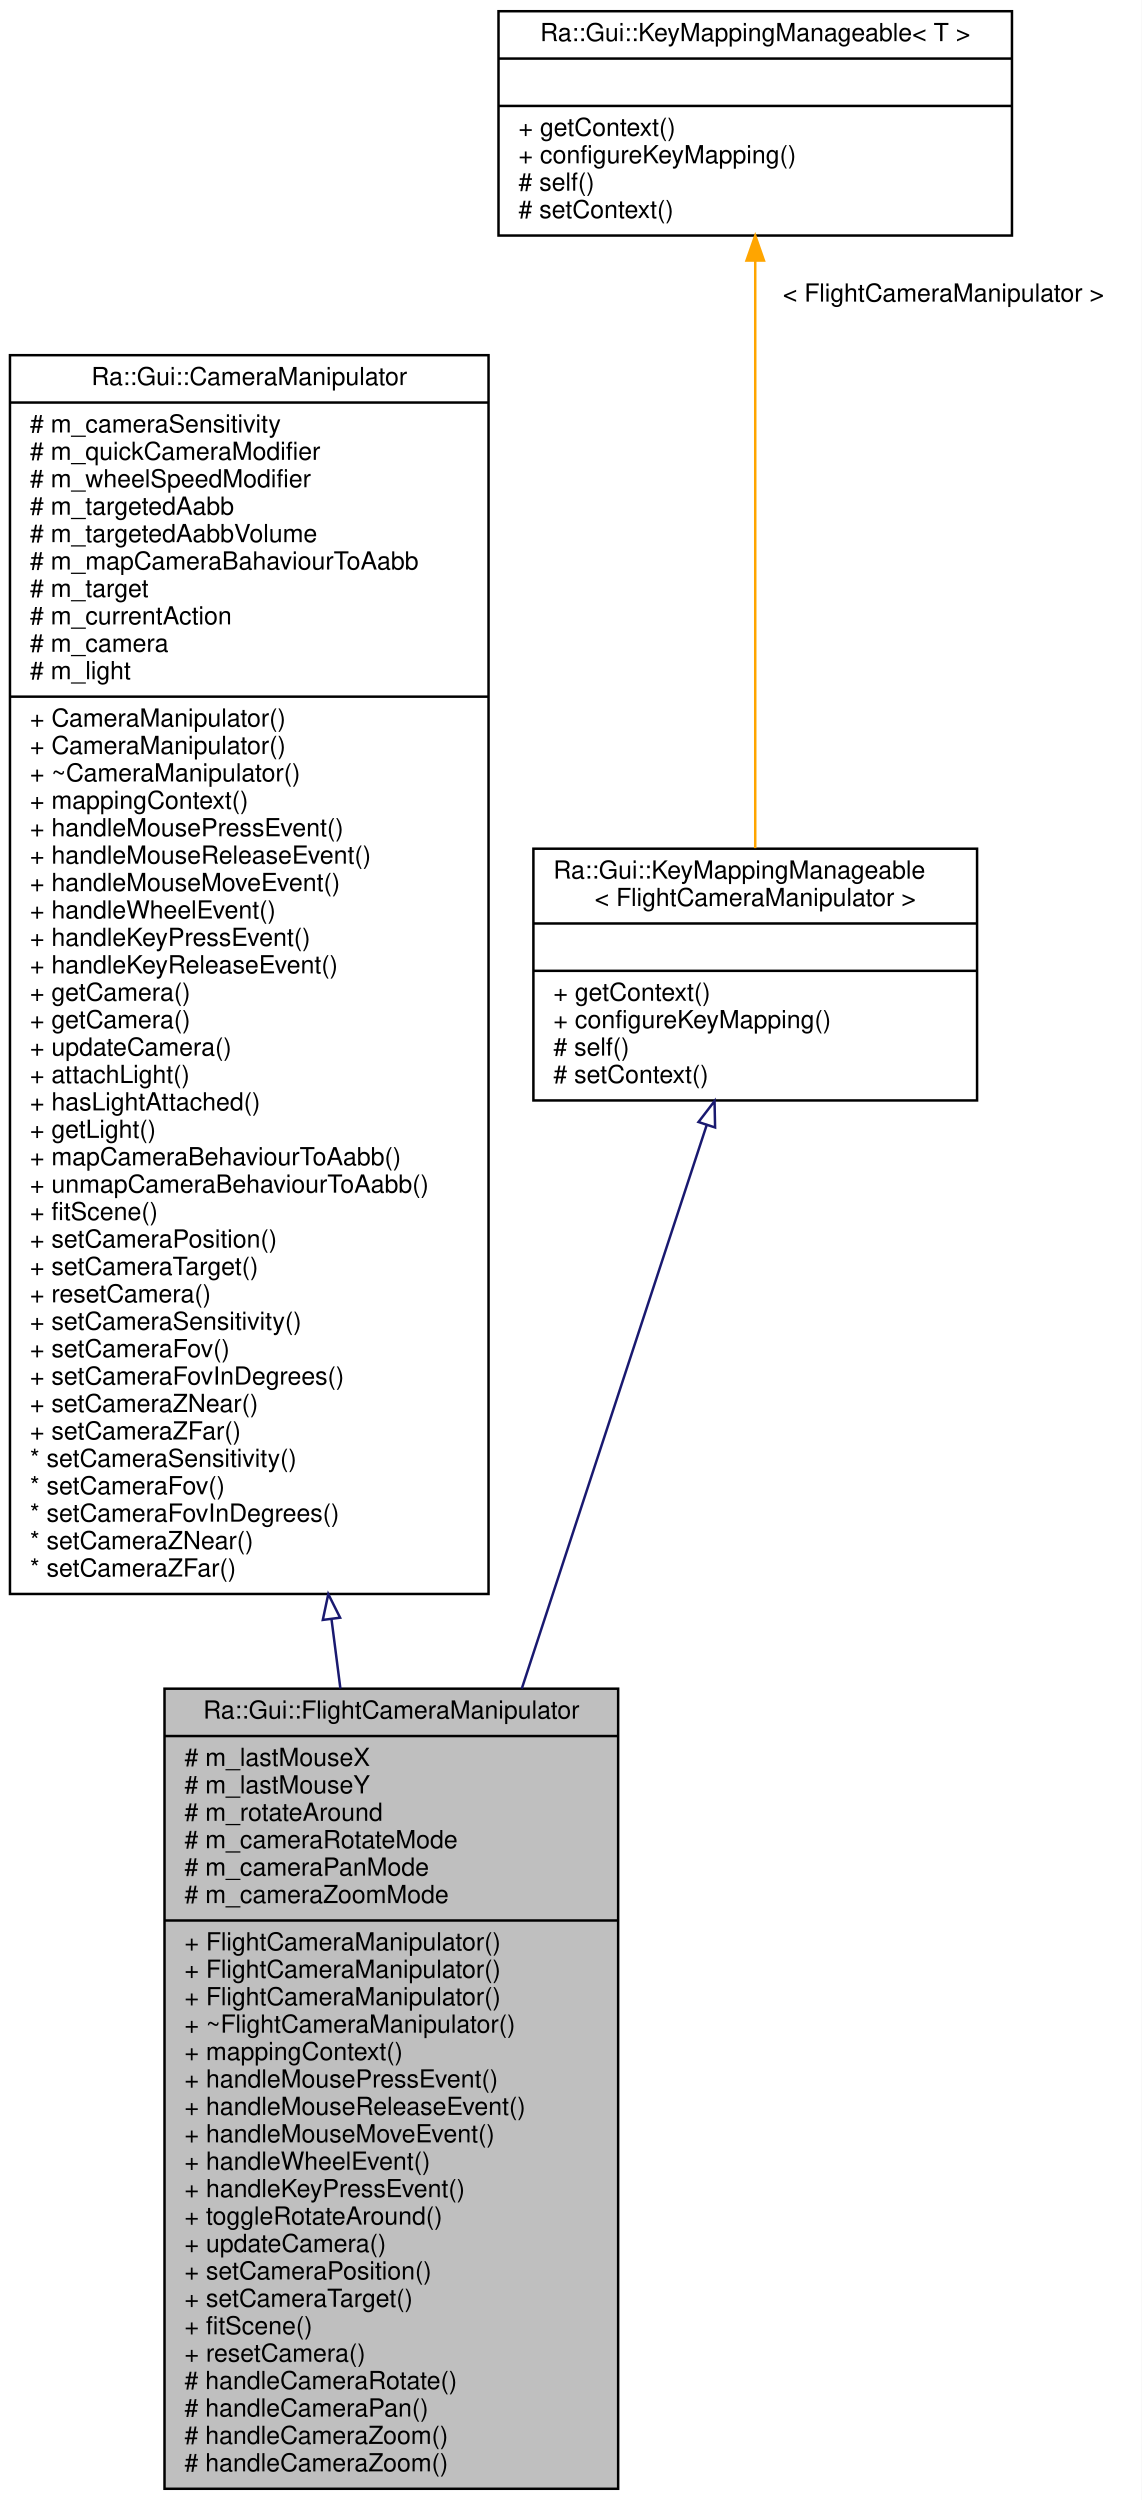
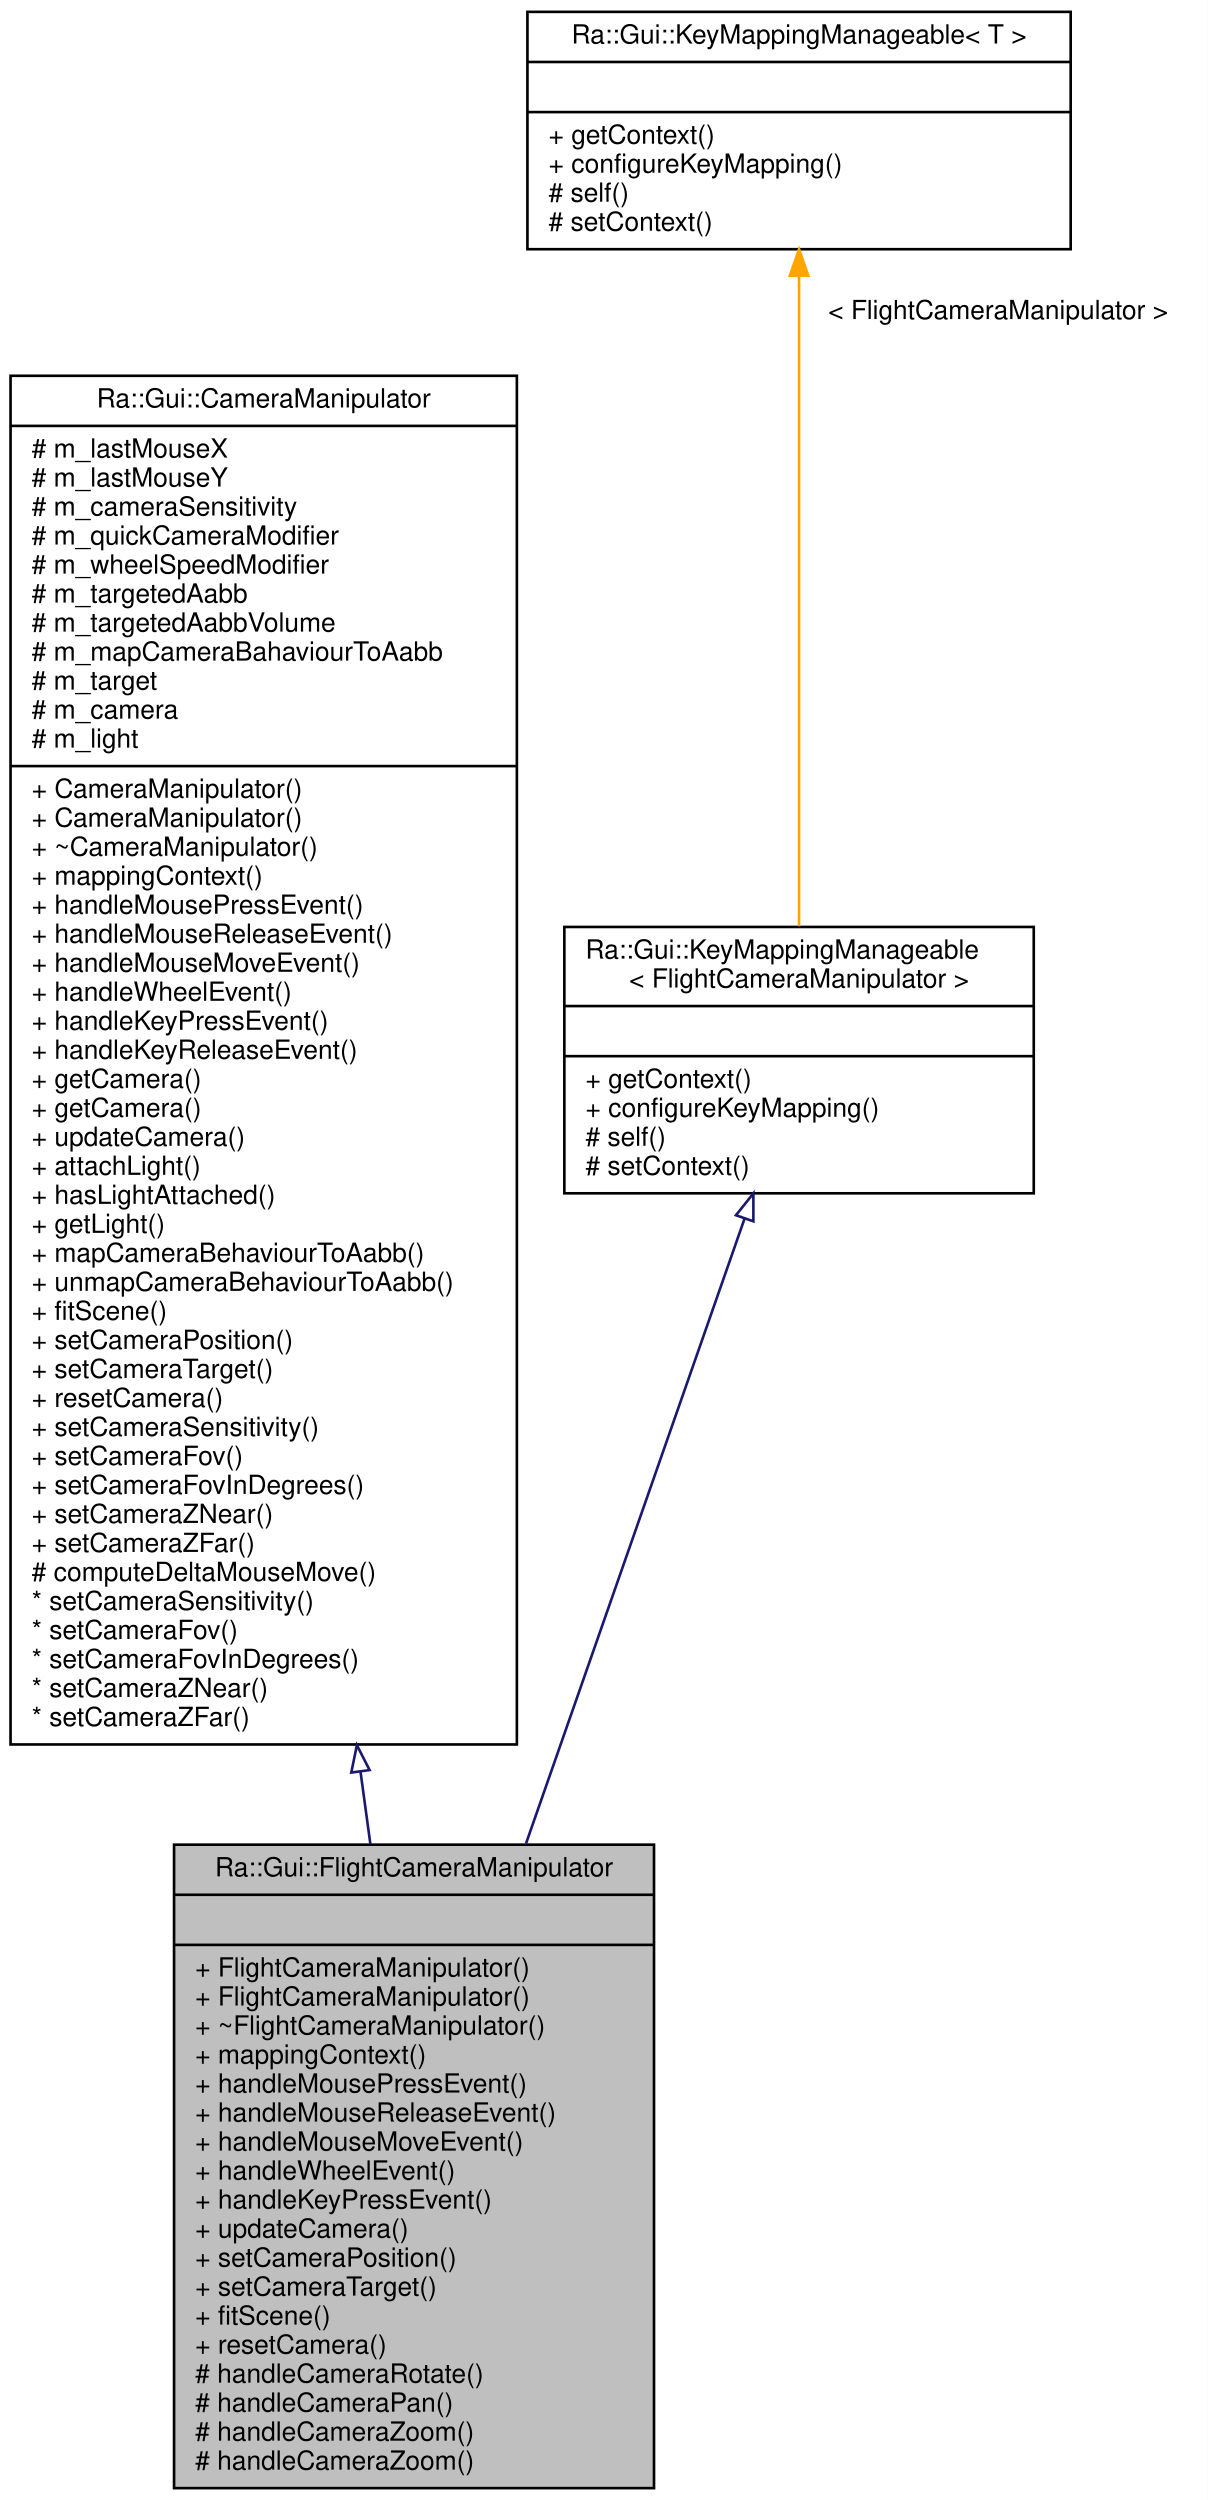
- <svg xmlns="http://www.w3.org/2000/svg" xmlns:xlink="http://www.w3.org/1999/xlink" width="458pt" height="1003pt" viewBox="0.00 0.00 458.00 1003.00">
-   <g id="graph0" class="graph" transform="scale(1 1) rotate(0) translate(4 999)">
-     <polygon fill="white" stroke="transparent" points="-4,4 -4,-999 454,-999 454,4 -4,4" />
+ <svg xmlns="http://www.w3.org/2000/svg" xmlns:xlink="http://www.w3.org/1999/xlink" width="458pt" height="948pt" viewBox="0.00 0.00 458.00 948.00">
+   <g id="graph0" class="graph" transform="scale(1 1) rotate(0) translate(4 944)">
+     <polygon fill="white" stroke="transparent" points="-4,4 -4,-944 454,-944 454,4 -4,4" />
    <g id="node1" class="node">
      <g id="a_node1">
        <a xlink:title=" ">
-           <polygon fill="#bfbfbf" stroke="black" points="62,-0.5 62,-321.5 244,-321.5 244,-0.5 62,-0.5" />
-           <text text-anchor="middle" x="153" y="-309.5" font-family="Helvetica,sans-Serif" font-size="10.00">Ra::Gui::FlightCameraManipulator</text>
-           <polyline fill="none" stroke="black" points="62,-302.5 244,-302.5 " />
-           <text text-anchor="start" x="70" y="-290.5" font-family="Helvetica,sans-Serif" font-size="10.00"># m_lastMouseX</text>
-           <text text-anchor="start" x="70" y="-279.5" font-family="Helvetica,sans-Serif" font-size="10.00"># m_lastMouseY</text>
-           <text text-anchor="start" x="70" y="-268.5" font-family="Helvetica,sans-Serif" font-size="10.00"># m_rotateAround</text>
-           <text text-anchor="start" x="70" y="-257.5" font-family="Helvetica,sans-Serif" font-size="10.00"># m_cameraRotateMode</text>
-           <text text-anchor="start" x="70" y="-246.5" font-family="Helvetica,sans-Serif" font-size="10.00"># m_cameraPanMode</text>
-           <text text-anchor="start" x="70" y="-235.5" font-family="Helvetica,sans-Serif" font-size="10.00"># m_cameraZoomMode</text>
-           <polyline fill="none" stroke="black" points="62,-228.5 244,-228.5 " />
-           <text text-anchor="start" x="70" y="-216.5" font-family="Helvetica,sans-Serif" font-size="10.00">+ FlightCameraManipulator()</text>
-           <text text-anchor="start" x="70" y="-205.5" font-family="Helvetica,sans-Serif" font-size="10.00">+ FlightCameraManipulator()</text>
+           <polygon fill="#bfbfbf" stroke="black" points="62,-0.5 62,-244.5 244,-244.5 244,-0.5 62,-0.5" />
+           <text text-anchor="middle" x="153" y="-232.5" font-family="Helvetica,sans-Serif" font-size="10.00">Ra::Gui::FlightCameraManipulator</text>
+           <polyline fill="none" stroke="black" points="62,-225.5 244,-225.5 " />
+           <text text-anchor="middle" x="153" y="-213.5" font-family="Helvetica,sans-Serif" font-size="10.00"> </text>
+           <polyline fill="none" stroke="black" points="62,-206.5 244,-206.5 " />
          <text text-anchor="start" x="70" y="-194.5" font-family="Helvetica,sans-Serif" font-size="10.00">+ FlightCameraManipulator()</text>
-           <text text-anchor="start" x="70" y="-183.5" font-family="Helvetica,sans-Serif" font-size="10.00">+ ~FlightCameraManipulator()</text>
-           <text text-anchor="start" x="70" y="-172.5" font-family="Helvetica,sans-Serif" font-size="10.00">+ mappingContext()</text>
-           <text text-anchor="start" x="70" y="-161.5" font-family="Helvetica,sans-Serif" font-size="10.00">+ handleMousePressEvent()</text>
-           <text text-anchor="start" x="70" y="-150.5" font-family="Helvetica,sans-Serif" font-size="10.00">+ handleMouseReleaseEvent()</text>
-           <text text-anchor="start" x="70" y="-139.5" font-family="Helvetica,sans-Serif" font-size="10.00">+ handleMouseMoveEvent()</text>
-           <text text-anchor="start" x="70" y="-128.5" font-family="Helvetica,sans-Serif" font-size="10.00">+ handleWheelEvent()</text>
-           <text text-anchor="start" x="70" y="-117.5" font-family="Helvetica,sans-Serif" font-size="10.00">+ handleKeyPressEvent()</text>
-           <text text-anchor="start" x="70" y="-106.5" font-family="Helvetica,sans-Serif" font-size="10.00">+ toggleRotateAround()</text>
+           <text text-anchor="start" x="70" y="-183.5" font-family="Helvetica,sans-Serif" font-size="10.00">+ FlightCameraManipulator()</text>
+           <text text-anchor="start" x="70" y="-172.5" font-family="Helvetica,sans-Serif" font-size="10.00">+ ~FlightCameraManipulator()</text>
+           <text text-anchor="start" x="70" y="-161.5" font-family="Helvetica,sans-Serif" font-size="10.00">+ mappingContext()</text>
+           <text text-anchor="start" x="70" y="-150.5" font-family="Helvetica,sans-Serif" font-size="10.00">+ handleMousePressEvent()</text>
+           <text text-anchor="start" x="70" y="-139.5" font-family="Helvetica,sans-Serif" font-size="10.00">+ handleMouseReleaseEvent()</text>
+           <text text-anchor="start" x="70" y="-128.5" font-family="Helvetica,sans-Serif" font-size="10.00">+ handleMouseMoveEvent()</text>
+           <text text-anchor="start" x="70" y="-117.5" font-family="Helvetica,sans-Serif" font-size="10.00">+ handleWheelEvent()</text>
+           <text text-anchor="start" x="70" y="-106.5" font-family="Helvetica,sans-Serif" font-size="10.00">+ handleKeyPressEvent()</text>
          <text text-anchor="start" x="70" y="-95.5" font-family="Helvetica,sans-Serif" font-size="10.00">+ updateCamera()</text>
          <text text-anchor="start" x="70" y="-84.5" font-family="Helvetica,sans-Serif" font-size="10.00">+ setCameraPosition()</text>
          <text text-anchor="start" x="70" y="-73.5" font-family="Helvetica,sans-Serif" font-size="10.00">+ setCameraTarget()</text>
          <text text-anchor="start" x="70" y="-62.5" font-family="Helvetica,sans-Serif" font-size="10.00">+ fitScene()</text>
          <text text-anchor="start" x="70" y="-51.5" font-family="Helvetica,sans-Serif" font-size="10.00">+ resetCamera()</text>
          <text text-anchor="start" x="70" y="-40.5" font-family="Helvetica,sans-Serif" font-size="10.00"># handleCameraRotate()</text>
          <text text-anchor="start" x="70" y="-29.5" font-family="Helvetica,sans-Serif" font-size="10.00"># handleCameraPan()</text>
          <text text-anchor="start" x="70" y="-18.5" font-family="Helvetica,sans-Serif" font-size="10.00"># handleCameraZoom()</text>
          <text text-anchor="start" x="70" y="-7.5" font-family="Helvetica,sans-Serif" font-size="10.00"># handleCameraZoom()</text>
        </a>
      </g>
    </g>
    <g id="node2" class="node">
      <g id="a_node2">
        <a xlink:href="classRa_1_1Gui_1_1CameraManipulator.html" target="_top" xlink:title="The CameraManipulator class is the generic class for camera manipulators.">
-           <polygon fill="white" stroke="black" points="0,-359.5 0,-856.5 192,-856.5 192,-359.5 0,-359.5" />
-           <text text-anchor="middle" x="96" y="-844.5" font-family="Helvetica,sans-Serif" font-size="10.00">Ra::Gui::CameraManipulator</text>
-           <polyline fill="none" stroke="black" points="0,-837.5 192,-837.5 " />
-           <text text-anchor="start" x="8" y="-825.5" font-family="Helvetica,sans-Serif" font-size="10.00"># m_cameraSensitivity</text>
-           <text text-anchor="start" x="8" y="-814.5" font-family="Helvetica,sans-Serif" font-size="10.00"># m_quickCameraModifier</text>
-           <text text-anchor="start" x="8" y="-803.5" font-family="Helvetica,sans-Serif" font-size="10.00"># m_wheelSpeedModifier</text>
-           <text text-anchor="start" x="8" y="-792.5" font-family="Helvetica,sans-Serif" font-size="10.00"># m_targetedAabb</text>
-           <text text-anchor="start" x="8" y="-781.5" font-family="Helvetica,sans-Serif" font-size="10.00"># m_targetedAabbVolume</text>
-           <text text-anchor="start" x="8" y="-770.5" font-family="Helvetica,sans-Serif" font-size="10.00"># m_mapCameraBahaviourToAabb</text>
-           <text text-anchor="start" x="8" y="-759.5" font-family="Helvetica,sans-Serif" font-size="10.00"># m_target</text>
-           <text text-anchor="start" x="8" y="-748.5" font-family="Helvetica,sans-Serif" font-size="10.00"># m_currentAction</text>
-           <text text-anchor="start" x="8" y="-737.5" font-family="Helvetica,sans-Serif" font-size="10.00"># m_camera</text>
-           <text text-anchor="start" x="8" y="-726.5" font-family="Helvetica,sans-Serif" font-size="10.00"># m_light</text>
-           <polyline fill="none" stroke="black" points="0,-719.5 192,-719.5 " />
-           <text text-anchor="start" x="8" y="-707.5" font-family="Helvetica,sans-Serif" font-size="10.00">+ CameraManipulator()</text>
-           <text text-anchor="start" x="8" y="-696.5" font-family="Helvetica,sans-Serif" font-size="10.00">+ CameraManipulator()</text>
-           <text text-anchor="start" x="8" y="-685.5" font-family="Helvetica,sans-Serif" font-size="10.00">+ ~CameraManipulator()</text>
-           <text text-anchor="start" x="8" y="-674.5" font-family="Helvetica,sans-Serif" font-size="10.00">+ mappingContext()</text>
-           <text text-anchor="start" x="8" y="-663.5" font-family="Helvetica,sans-Serif" font-size="10.00">+ handleMousePressEvent()</text>
-           <text text-anchor="start" x="8" y="-652.5" font-family="Helvetica,sans-Serif" font-size="10.00">+ handleMouseReleaseEvent()</text>
-           <text text-anchor="start" x="8" y="-641.5" font-family="Helvetica,sans-Serif" font-size="10.00">+ handleMouseMoveEvent()</text>
-           <text text-anchor="start" x="8" y="-630.5" font-family="Helvetica,sans-Serif" font-size="10.00">+ handleWheelEvent()</text>
-           <text text-anchor="start" x="8" y="-619.5" font-family="Helvetica,sans-Serif" font-size="10.00">+ handleKeyPressEvent()</text>
-           <text text-anchor="start" x="8" y="-608.5" font-family="Helvetica,sans-Serif" font-size="10.00">+ handleKeyReleaseEvent()</text>
-           <text text-anchor="start" x="8" y="-597.5" font-family="Helvetica,sans-Serif" font-size="10.00">+ getCamera()</text>
-           <text text-anchor="start" x="8" y="-586.5" font-family="Helvetica,sans-Serif" font-size="10.00">+ getCamera()</text>
-           <text text-anchor="start" x="8" y="-575.5" font-family="Helvetica,sans-Serif" font-size="10.00">+ updateCamera()</text>
-           <text text-anchor="start" x="8" y="-564.5" font-family="Helvetica,sans-Serif" font-size="10.00">+ attachLight()</text>
-           <text text-anchor="start" x="8" y="-553.5" font-family="Helvetica,sans-Serif" font-size="10.00">+ hasLightAttached()</text>
-           <text text-anchor="start" x="8" y="-542.5" font-family="Helvetica,sans-Serif" font-size="10.00">+ getLight()</text>
-           <text text-anchor="start" x="8" y="-531.5" font-family="Helvetica,sans-Serif" font-size="10.00">+ mapCameraBehaviourToAabb()</text>
-           <text text-anchor="start" x="8" y="-520.5" font-family="Helvetica,sans-Serif" font-size="10.00">+ unmapCameraBehaviourToAabb()</text>
-           <text text-anchor="start" x="8" y="-509.5" font-family="Helvetica,sans-Serif" font-size="10.00">+ fitScene()</text>
-           <text text-anchor="start" x="8" y="-498.5" font-family="Helvetica,sans-Serif" font-size="10.00">+ setCameraPosition()</text>
-           <text text-anchor="start" x="8" y="-487.5" font-family="Helvetica,sans-Serif" font-size="10.00">+ setCameraTarget()</text>
-           <text text-anchor="start" x="8" y="-476.5" font-family="Helvetica,sans-Serif" font-size="10.00">+ resetCamera()</text>
-           <text text-anchor="start" x="8" y="-465.5" font-family="Helvetica,sans-Serif" font-size="10.00">+ setCameraSensitivity()</text>
-           <text text-anchor="start" x="8" y="-454.5" font-family="Helvetica,sans-Serif" font-size="10.00">+ setCameraFov()</text>
-           <text text-anchor="start" x="8" y="-443.5" font-family="Helvetica,sans-Serif" font-size="10.00">+ setCameraFovInDegrees()</text>
-           <text text-anchor="start" x="8" y="-432.5" font-family="Helvetica,sans-Serif" font-size="10.00">+ setCameraZNear()</text>
-           <text text-anchor="start" x="8" y="-421.5" font-family="Helvetica,sans-Serif" font-size="10.00">+ setCameraZFar()</text>
-           <text text-anchor="start" x="8" y="-410.5" font-family="Helvetica,sans-Serif" font-size="10.00">* setCameraSensitivity()</text>
-           <text text-anchor="start" x="8" y="-399.5" font-family="Helvetica,sans-Serif" font-size="10.00">* setCameraFov()</text>
-           <text text-anchor="start" x="8" y="-388.5" font-family="Helvetica,sans-Serif" font-size="10.00">* setCameraFovInDegrees()</text>
-           <text text-anchor="start" x="8" y="-377.5" font-family="Helvetica,sans-Serif" font-size="10.00">* setCameraZNear()</text>
-           <text text-anchor="start" x="8" y="-366.5" font-family="Helvetica,sans-Serif" font-size="10.00">* setCameraZFar()</text>
+           <polygon fill="white" stroke="black" points="0,-282.5 0,-801.5 192,-801.5 192,-282.5 0,-282.5" />
+           <text text-anchor="middle" x="96" y="-789.5" font-family="Helvetica,sans-Serif" font-size="10.00">Ra::Gui::CameraManipulator</text>
+           <polyline fill="none" stroke="black" points="0,-782.5 192,-782.5 " />
+           <text text-anchor="start" x="8" y="-770.5" font-family="Helvetica,sans-Serif" font-size="10.00"># m_lastMouseX</text>
+           <text text-anchor="start" x="8" y="-759.5" font-family="Helvetica,sans-Serif" font-size="10.00"># m_lastMouseY</text>
+           <text text-anchor="start" x="8" y="-748.5" font-family="Helvetica,sans-Serif" font-size="10.00"># m_cameraSensitivity</text>
+           <text text-anchor="start" x="8" y="-737.5" font-family="Helvetica,sans-Serif" font-size="10.00"># m_quickCameraModifier</text>
+           <text text-anchor="start" x="8" y="-726.5" font-family="Helvetica,sans-Serif" font-size="10.00"># m_wheelSpeedModifier</text>
+           <text text-anchor="start" x="8" y="-715.5" font-family="Helvetica,sans-Serif" font-size="10.00"># m_targetedAabb</text>
+           <text text-anchor="start" x="8" y="-704.5" font-family="Helvetica,sans-Serif" font-size="10.00"># m_targetedAabbVolume</text>
+           <text text-anchor="start" x="8" y="-693.5" font-family="Helvetica,sans-Serif" font-size="10.00"># m_mapCameraBahaviourToAabb</text>
+           <text text-anchor="start" x="8" y="-682.5" font-family="Helvetica,sans-Serif" font-size="10.00"># m_target</text>
+           <text text-anchor="start" x="8" y="-671.5" font-family="Helvetica,sans-Serif" font-size="10.00"># m_camera</text>
+           <text text-anchor="start" x="8" y="-660.5" font-family="Helvetica,sans-Serif" font-size="10.00"># m_light</text>
+           <polyline fill="none" stroke="black" points="0,-653.5 192,-653.5 " />
+           <text text-anchor="start" x="8" y="-641.5" font-family="Helvetica,sans-Serif" font-size="10.00">+ CameraManipulator()</text>
+           <text text-anchor="start" x="8" y="-630.5" font-family="Helvetica,sans-Serif" font-size="10.00">+ CameraManipulator()</text>
+           <text text-anchor="start" x="8" y="-619.5" font-family="Helvetica,sans-Serif" font-size="10.00">+ ~CameraManipulator()</text>
+           <text text-anchor="start" x="8" y="-608.5" font-family="Helvetica,sans-Serif" font-size="10.00">+ mappingContext()</text>
+           <text text-anchor="start" x="8" y="-597.5" font-family="Helvetica,sans-Serif" font-size="10.00">+ handleMousePressEvent()</text>
+           <text text-anchor="start" x="8" y="-586.5" font-family="Helvetica,sans-Serif" font-size="10.00">+ handleMouseReleaseEvent()</text>
+           <text text-anchor="start" x="8" y="-575.5" font-family="Helvetica,sans-Serif" font-size="10.00">+ handleMouseMoveEvent()</text>
+           <text text-anchor="start" x="8" y="-564.5" font-family="Helvetica,sans-Serif" font-size="10.00">+ handleWheelEvent()</text>
+           <text text-anchor="start" x="8" y="-553.5" font-family="Helvetica,sans-Serif" font-size="10.00">+ handleKeyPressEvent()</text>
+           <text text-anchor="start" x="8" y="-542.5" font-family="Helvetica,sans-Serif" font-size="10.00">+ handleKeyReleaseEvent()</text>
+           <text text-anchor="start" x="8" y="-531.5" font-family="Helvetica,sans-Serif" font-size="10.00">+ getCamera()</text>
+           <text text-anchor="start" x="8" y="-520.5" font-family="Helvetica,sans-Serif" font-size="10.00">+ getCamera()</text>
+           <text text-anchor="start" x="8" y="-509.5" font-family="Helvetica,sans-Serif" font-size="10.00">+ updateCamera()</text>
+           <text text-anchor="start" x="8" y="-498.5" font-family="Helvetica,sans-Serif" font-size="10.00">+ attachLight()</text>
+           <text text-anchor="start" x="8" y="-487.5" font-family="Helvetica,sans-Serif" font-size="10.00">+ hasLightAttached()</text>
+           <text text-anchor="start" x="8" y="-476.5" font-family="Helvetica,sans-Serif" font-size="10.00">+ getLight()</text>
+           <text text-anchor="start" x="8" y="-465.5" font-family="Helvetica,sans-Serif" font-size="10.00">+ mapCameraBehaviourToAabb()</text>
+           <text text-anchor="start" x="8" y="-454.5" font-family="Helvetica,sans-Serif" font-size="10.00">+ unmapCameraBehaviourToAabb()</text>
+           <text text-anchor="start" x="8" y="-443.5" font-family="Helvetica,sans-Serif" font-size="10.00">+ fitScene()</text>
+           <text text-anchor="start" x="8" y="-432.5" font-family="Helvetica,sans-Serif" font-size="10.00">+ setCameraPosition()</text>
+           <text text-anchor="start" x="8" y="-421.5" font-family="Helvetica,sans-Serif" font-size="10.00">+ setCameraTarget()</text>
+           <text text-anchor="start" x="8" y="-410.5" font-family="Helvetica,sans-Serif" font-size="10.00">+ resetCamera()</text>
+           <text text-anchor="start" x="8" y="-399.5" font-family="Helvetica,sans-Serif" font-size="10.00">+ setCameraSensitivity()</text>
+           <text text-anchor="start" x="8" y="-388.5" font-family="Helvetica,sans-Serif" font-size="10.00">+ setCameraFov()</text>
+           <text text-anchor="start" x="8" y="-377.5" font-family="Helvetica,sans-Serif" font-size="10.00">+ setCameraFovInDegrees()</text>
+           <text text-anchor="start" x="8" y="-366.5" font-family="Helvetica,sans-Serif" font-size="10.00">+ setCameraZNear()</text>
+           <text text-anchor="start" x="8" y="-355.5" font-family="Helvetica,sans-Serif" font-size="10.00">+ setCameraZFar()</text>
+           <text text-anchor="start" x="8" y="-344.5" font-family="Helvetica,sans-Serif" font-size="10.00"># computeDeltaMouseMove()</text>
+           <text text-anchor="start" x="8" y="-333.5" font-family="Helvetica,sans-Serif" font-size="10.00">* setCameraSensitivity()</text>
+           <text text-anchor="start" x="8" y="-322.5" font-family="Helvetica,sans-Serif" font-size="10.00">* setCameraFov()</text>
+           <text text-anchor="start" x="8" y="-311.5" font-family="Helvetica,sans-Serif" font-size="10.00">* setCameraFovInDegrees()</text>
+           <text text-anchor="start" x="8" y="-300.5" font-family="Helvetica,sans-Serif" font-size="10.00">* setCameraZNear()</text>
+           <text text-anchor="start" x="8" y="-289.5" font-family="Helvetica,sans-Serif" font-size="10.00">* setCameraZFar()</text>
        </a>
      </g>
    </g>
    <g id="edge1" class="edge">
-       <path fill="none" stroke="midnightblue" d="M129.01,-349.29C130.21,-339.95 131.39,-330.7 132.56,-321.59" />
-       <polygon fill="none" stroke="midnightblue" points="125.51,-349.09 127.71,-359.45 132.45,-349.98 125.51,-349.09" />
+       <path fill="none" stroke="midnightblue" d="M132.72,-272.07C133.99,-262.77 135.23,-253.64 136.44,-244.77" />
+       <polygon fill="none" stroke="midnightblue" points="129.21,-271.85 131.33,-282.23 136.15,-272.8 129.21,-271.85" />
    </g>
    <g id="node3" class="node">
      <g id="a_node3">
        <a xlink:href="classRa_1_1Gui_1_1KeyMappingManageable.html" target="_top" xlink:title=" ">
-           <polygon fill="white" stroke="black" points="210,-557.5 210,-658.5 388,-658.5 388,-557.5 210,-557.5" />
-           <text text-anchor="start" x="218" y="-646.5" font-family="Helvetica,sans-Serif" font-size="10.00">Ra::Gui::KeyMappingManageable</text>
-           <text text-anchor="middle" x="299" y="-635.5" font-family="Helvetica,sans-Serif" font-size="10.00">&lt; FlightCameraManipulator &gt;</text>
-           <polyline fill="none" stroke="black" points="210,-628.5 388,-628.5 " />
-           <text text-anchor="middle" x="299" y="-616.5" font-family="Helvetica,sans-Serif" font-size="10.00"> </text>
-           <polyline fill="none" stroke="black" points="210,-609.5 388,-609.5 " />
-           <text text-anchor="start" x="218" y="-597.5" font-family="Helvetica,sans-Serif" font-size="10.00">+ getContext()</text>
-           <text text-anchor="start" x="218" y="-586.5" font-family="Helvetica,sans-Serif" font-size="10.00">+ configureKeyMapping()</text>
-           <text text-anchor="start" x="218" y="-575.5" font-family="Helvetica,sans-Serif" font-size="10.00"># self()</text>
-           <text text-anchor="start" x="218" y="-564.5" font-family="Helvetica,sans-Serif" font-size="10.00"># setContext()</text>
+           <polygon fill="white" stroke="black" points="210,-491.5 210,-592.5 388,-592.5 388,-491.5 210,-491.5" />
+           <text text-anchor="start" x="218" y="-580.5" font-family="Helvetica,sans-Serif" font-size="10.00">Ra::Gui::KeyMappingManageable</text>
+           <text text-anchor="middle" x="299" y="-569.5" font-family="Helvetica,sans-Serif" font-size="10.00">&lt; FlightCameraManipulator &gt;</text>
+           <polyline fill="none" stroke="black" points="210,-562.5 388,-562.5 " />
+           <text text-anchor="middle" x="299" y="-550.5" font-family="Helvetica,sans-Serif" font-size="10.00"> </text>
+           <polyline fill="none" stroke="black" points="210,-543.5 388,-543.5 " />
+           <text text-anchor="start" x="218" y="-531.5" font-family="Helvetica,sans-Serif" font-size="10.00">+ getContext()</text>
+           <text text-anchor="start" x="218" y="-520.5" font-family="Helvetica,sans-Serif" font-size="10.00">+ configureKeyMapping()</text>
+           <text text-anchor="start" x="218" y="-509.5" font-family="Helvetica,sans-Serif" font-size="10.00"># self()</text>
+           <text text-anchor="start" x="218" y="-498.5" font-family="Helvetica,sans-Serif" font-size="10.00"># setContext()</text>
        </a>
      </g>
    </g>
    <g id="edge2" class="edge">
-       <path fill="none" stroke="midnightblue" d="M279.51,-547.59C260.61,-489.99 231.1,-400.06 205.34,-321.53" />
-       <polygon fill="none" stroke="midnightblue" points="276.23,-548.84 282.68,-557.25 282.89,-546.66 276.23,-548.84" />
+       <path fill="none" stroke="midnightblue" d="M278.35,-481.94C256.89,-420.58 222.7,-322.81 195.44,-244.87" />
+       <polygon fill="none" stroke="midnightblue" points="275.07,-483.18 281.68,-491.47 281.68,-480.87 275.07,-483.18" />
    </g>
    <g id="node4" class="node">
      <g id="a_node4">
        <a xlink:href="classRa_1_1Gui_1_1KeyMappingManageable.html" target="_top" xlink:title="KeyMappingManageable decorator to use as CRTP.">
-           <polygon fill="white" stroke="black" points="196,-904.5 196,-994.5 402,-994.5 402,-904.5 196,-904.5" />
-           <text text-anchor="middle" x="299" y="-982.5" font-family="Helvetica,sans-Serif" font-size="10.00">Ra::Gui::KeyMappingManageable&lt; T &gt;</text>
-           <polyline fill="none" stroke="black" points="196,-975.5 402,-975.5 " />
-           <text text-anchor="middle" x="299" y="-963.5" font-family="Helvetica,sans-Serif" font-size="10.00"> </text>
-           <polyline fill="none" stroke="black" points="196,-956.5 402,-956.5 " />
-           <text text-anchor="start" x="204" y="-944.5" font-family="Helvetica,sans-Serif" font-size="10.00">+ getContext()</text>
-           <text text-anchor="start" x="204" y="-933.5" font-family="Helvetica,sans-Serif" font-size="10.00">+ configureKeyMapping()</text>
-           <text text-anchor="start" x="204" y="-922.5" font-family="Helvetica,sans-Serif" font-size="10.00"># self()</text>
-           <text text-anchor="start" x="204" y="-911.5" font-family="Helvetica,sans-Serif" font-size="10.00"># setContext()</text>
+           <polygon fill="white" stroke="black" points="196,-849.5 196,-939.5 402,-939.5 402,-849.5 196,-849.5" />
+           <text text-anchor="middle" x="299" y="-927.5" font-family="Helvetica,sans-Serif" font-size="10.00">Ra::Gui::KeyMappingManageable&lt; T &gt;</text>
+           <polyline fill="none" stroke="black" points="196,-920.5 402,-920.5 " />
+           <text text-anchor="middle" x="299" y="-908.5" font-family="Helvetica,sans-Serif" font-size="10.00"> </text>
+           <polyline fill="none" stroke="black" points="196,-901.5 402,-901.5 " />
+           <text text-anchor="start" x="204" y="-889.5" font-family="Helvetica,sans-Serif" font-size="10.00">+ getContext()</text>
+           <text text-anchor="start" x="204" y="-878.5" font-family="Helvetica,sans-Serif" font-size="10.00">+ configureKeyMapping()</text>
+           <text text-anchor="start" x="204" y="-867.5" font-family="Helvetica,sans-Serif" font-size="10.00"># self()</text>
+           <text text-anchor="start" x="204" y="-856.5" font-family="Helvetica,sans-Serif" font-size="10.00"># setContext()</text>
        </a>
      </g>
    </g>
    <g id="edge3" class="edge">
-       <path fill="none" stroke="orange" d="M299,-894.43C299,-829.55 299,-721.65 299,-658.74" />
-       <polygon fill="orange" stroke="orange" points="295.5,-894.46 299,-904.46 302.5,-894.46 295.5,-894.46" />
-       <text text-anchor="middle" x="374.5" y="-878" font-family="Helvetica,sans-Serif" font-size="10.00"> &lt; FlightCameraManipulator &gt;</text>
+       <path fill="none" stroke="orange" d="M299,-839.06C299,-771.7 299,-657.93 299,-592.78" />
+       <polygon fill="orange" stroke="orange" points="295.5,-839.46 299,-849.46 302.5,-839.46 295.5,-839.46" />
+       <text text-anchor="middle" x="374.5" y="-823" font-family="Helvetica,sans-Serif" font-size="10.00"> &lt; FlightCameraManipulator &gt;</text>
    </g>
  </g>
</svg>
